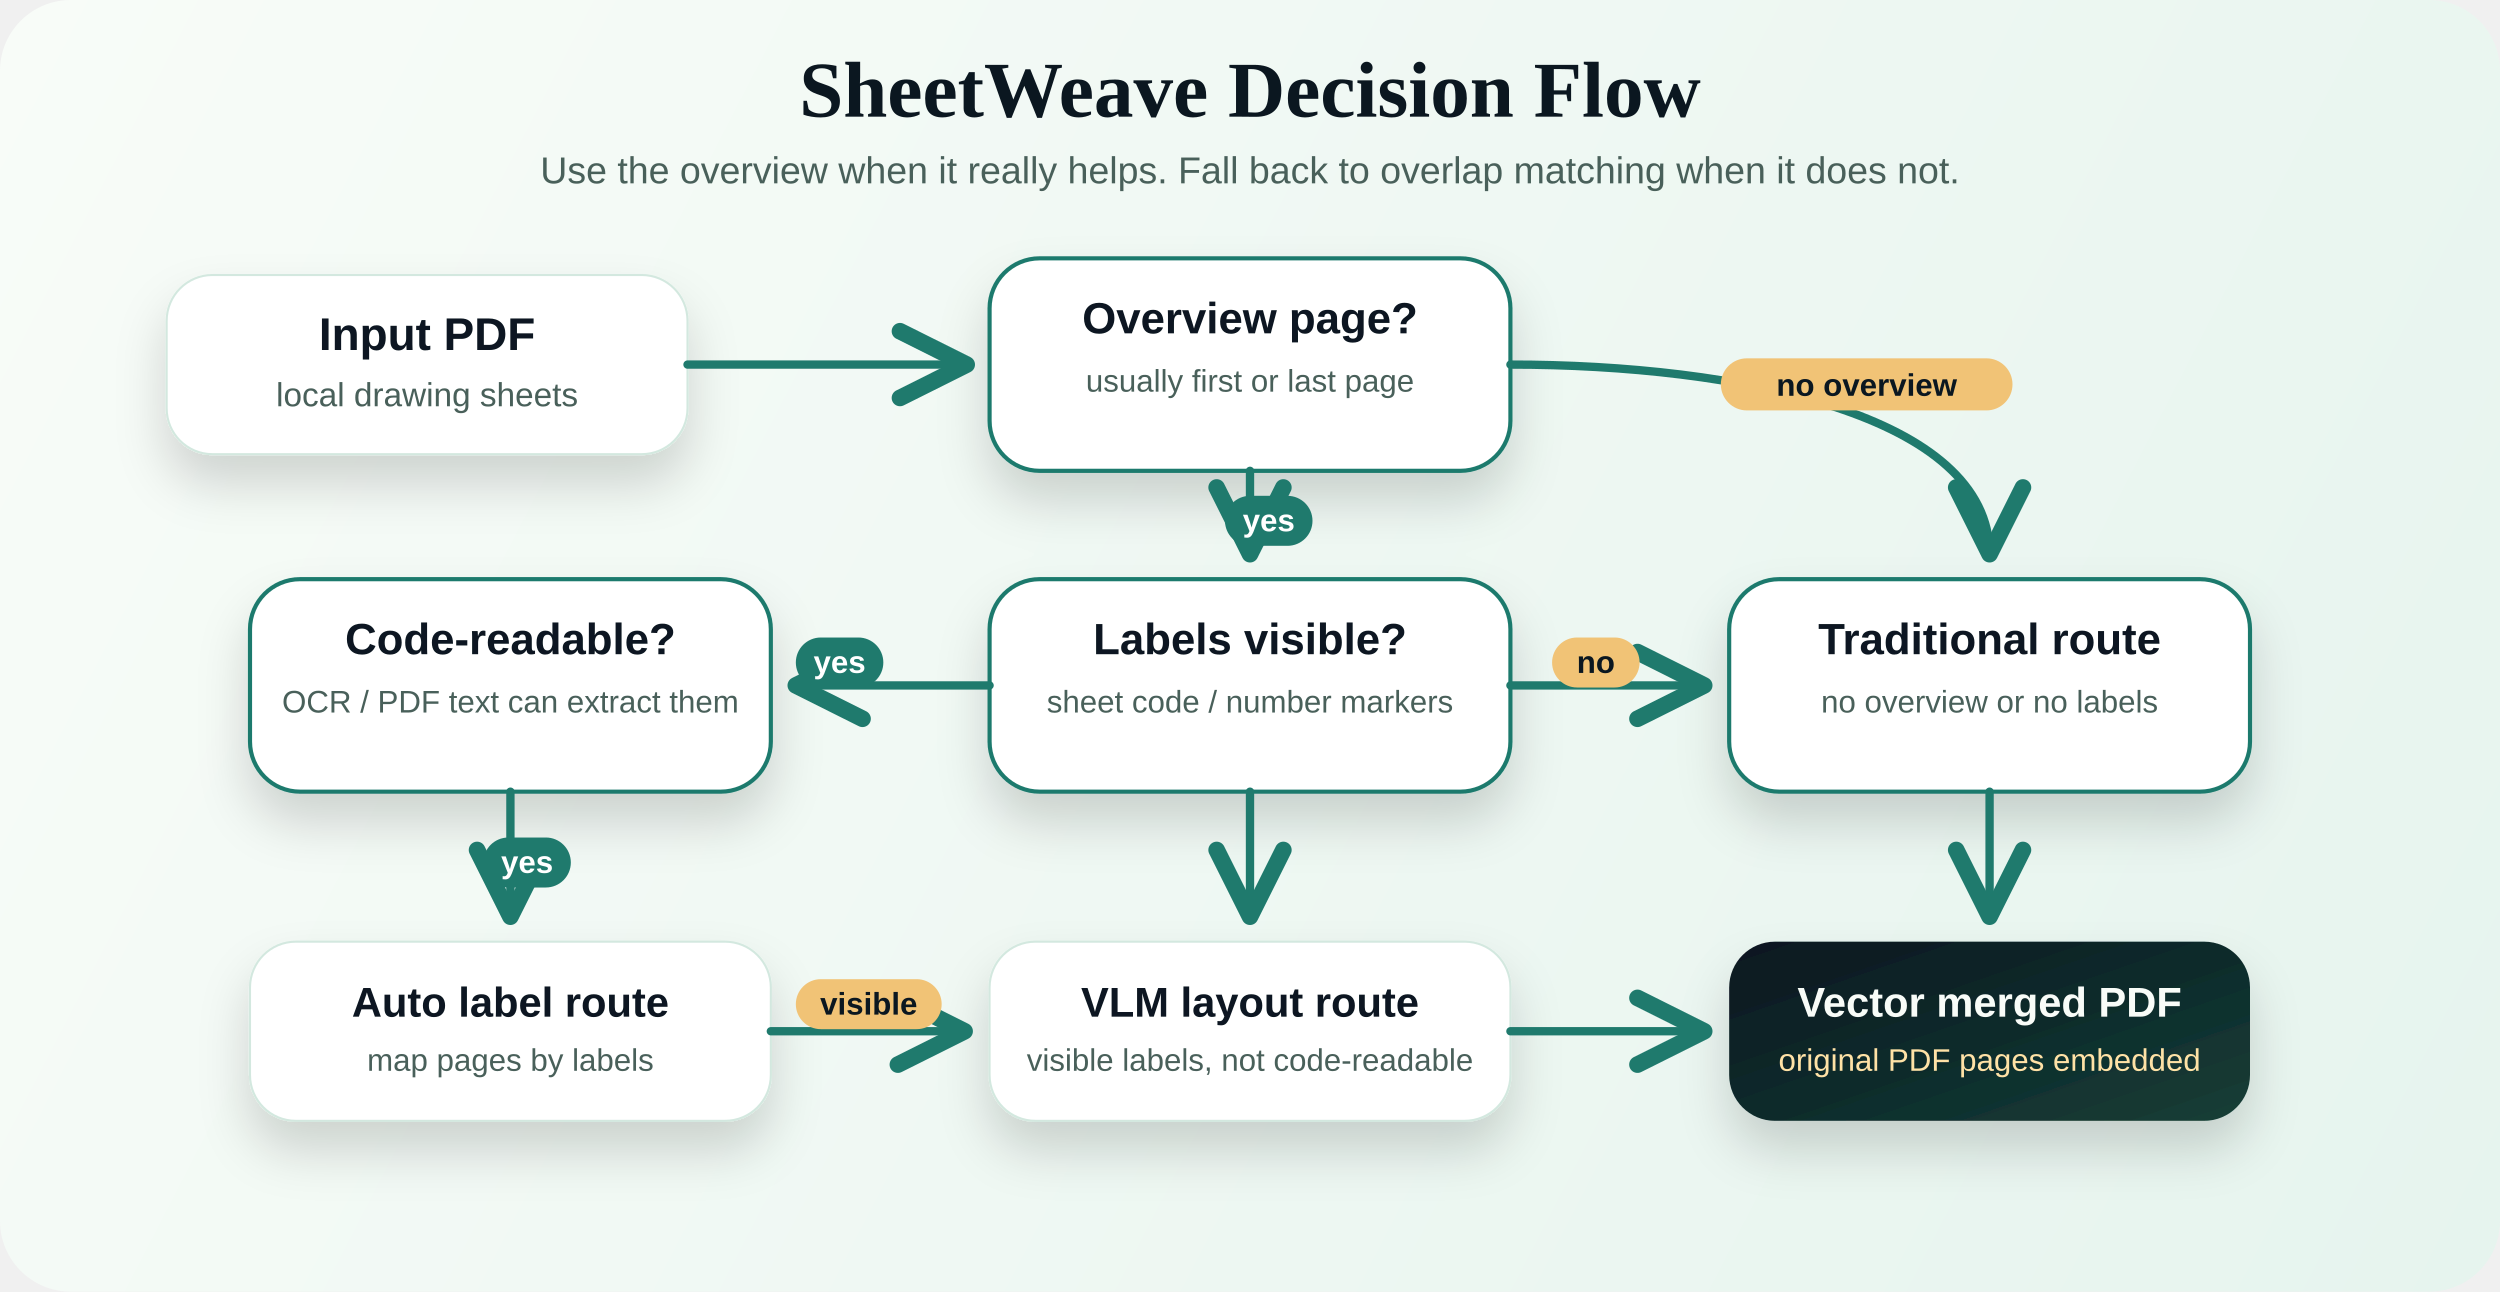
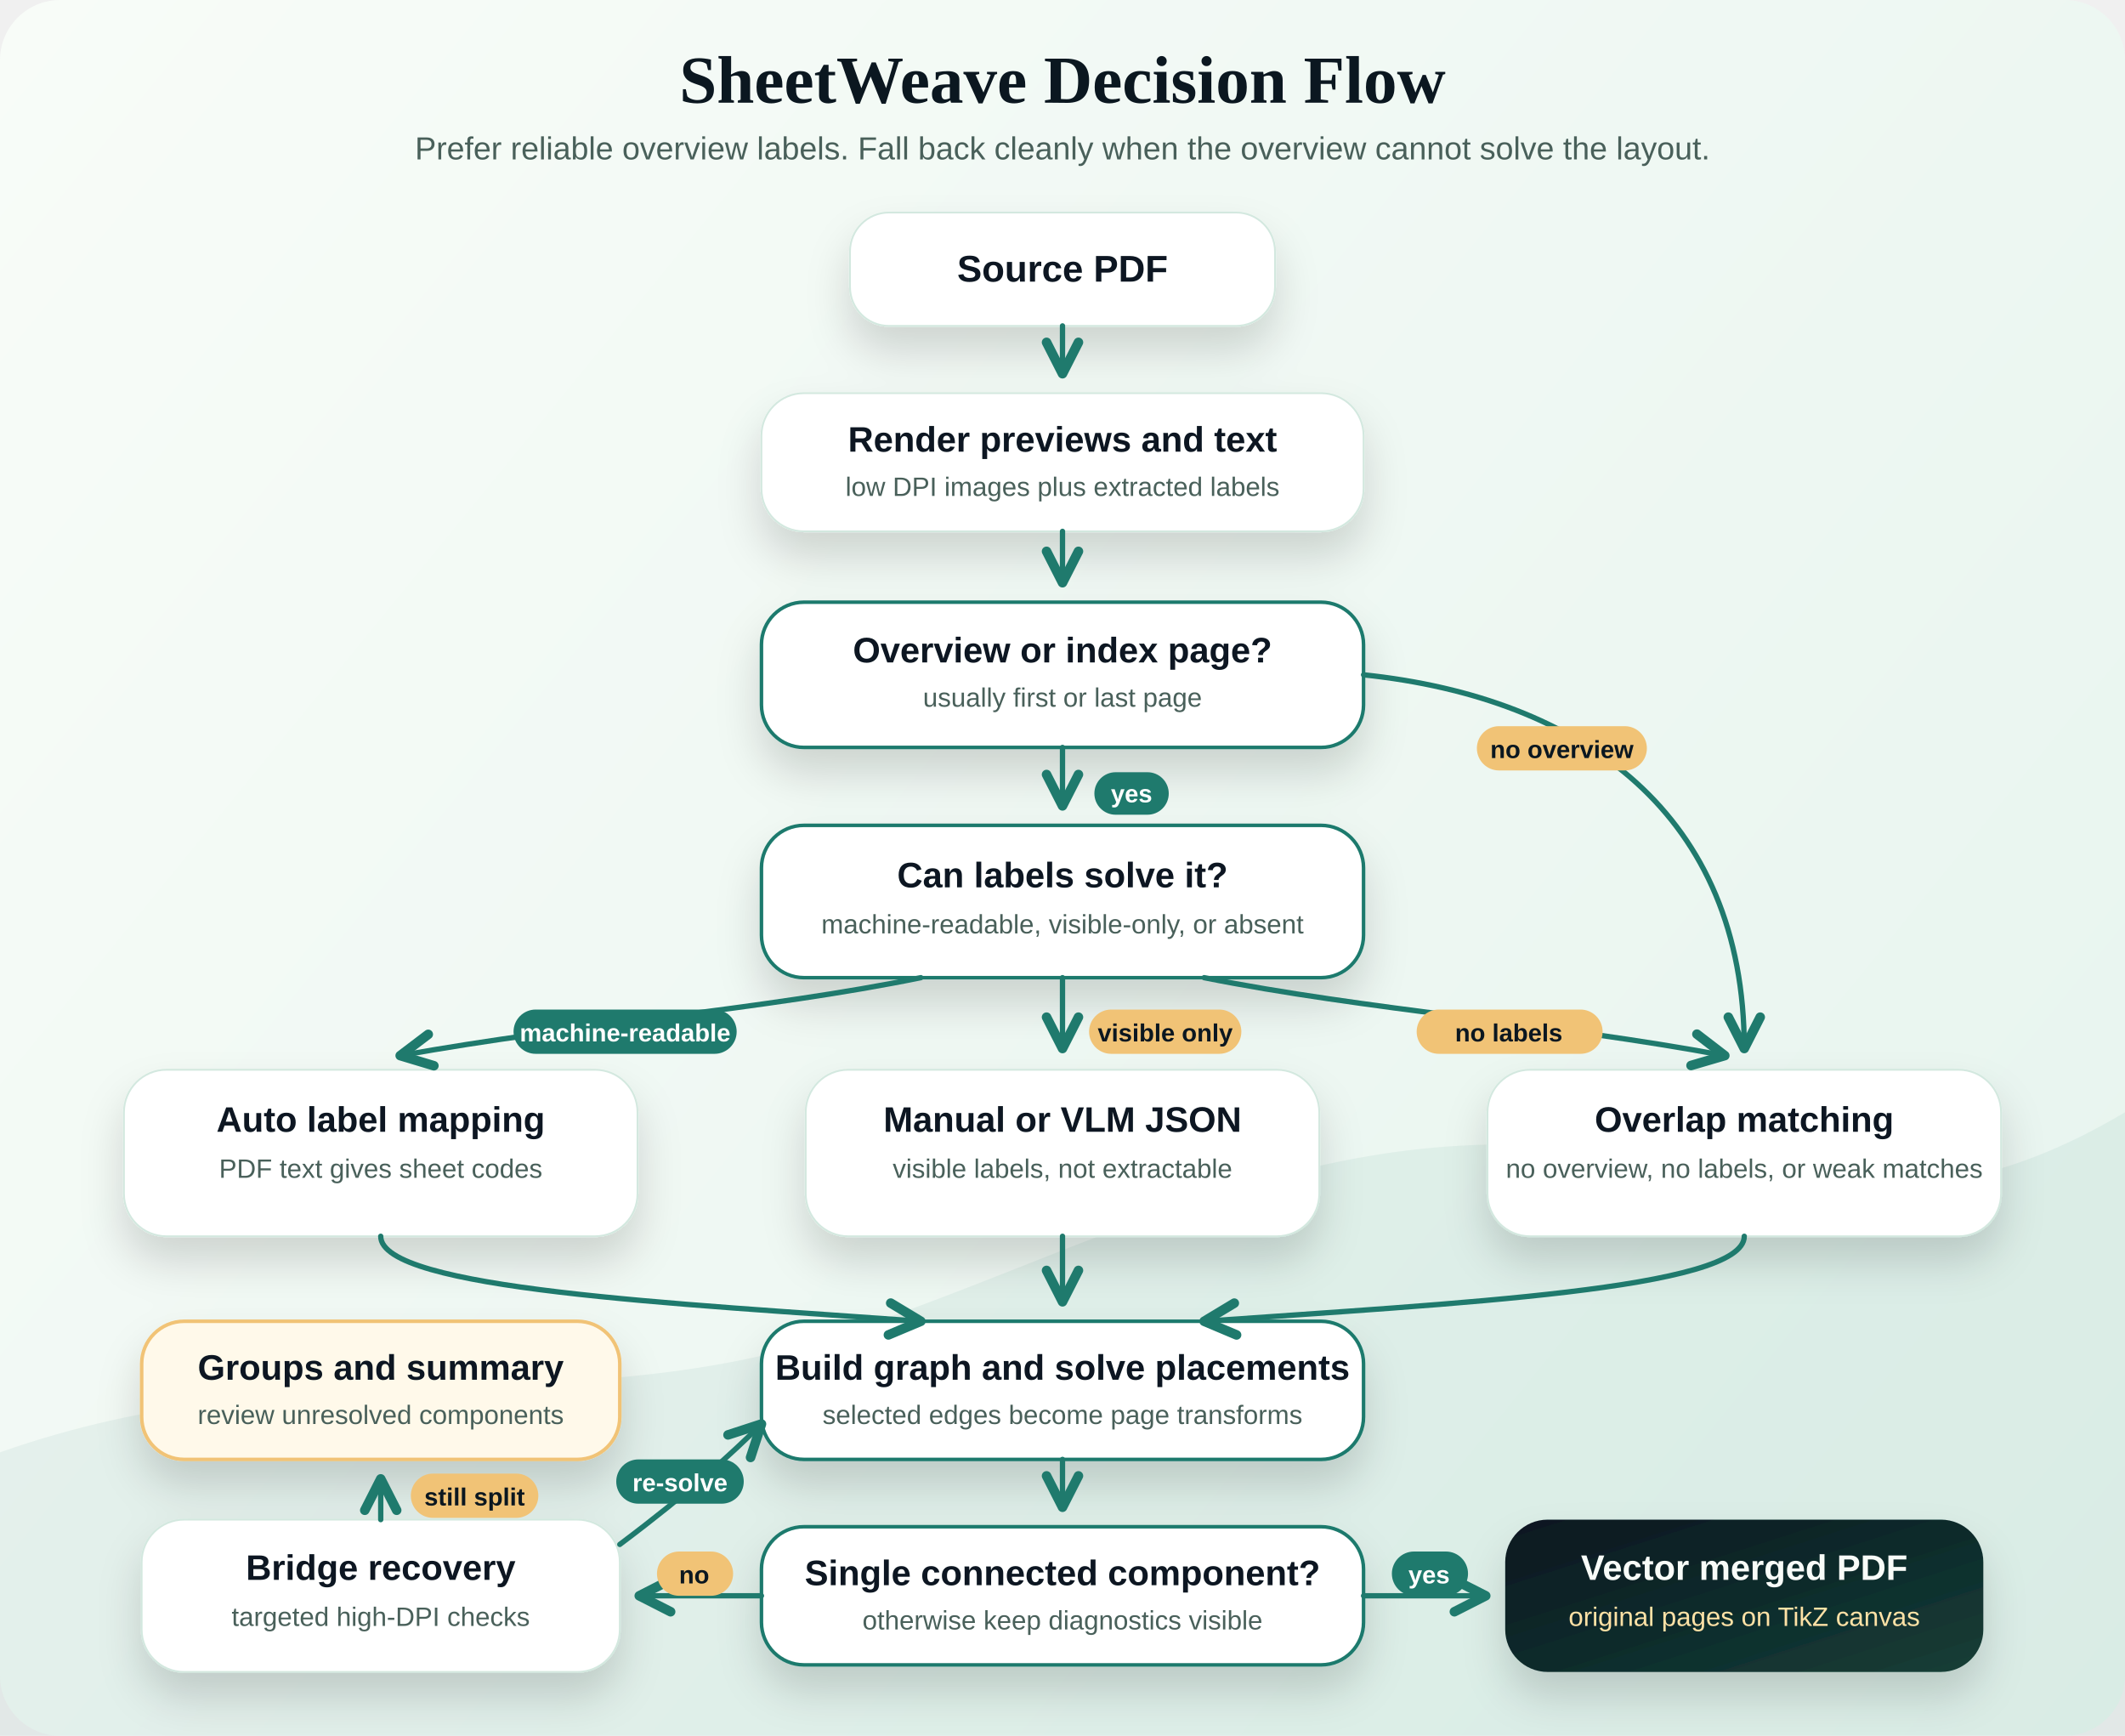
- <svg xmlns="http://www.w3.org/2000/svg" width="1200" height="620" viewBox="0 0 1200 620" fill="none" role="img" aria-labelledby="title desc">
+ <svg xmlns="http://www.w3.org/2000/svg" width="1200" height="980" viewBox="0 0 1200 980" fill="none" role="img" aria-labelledby="title desc">
  <defs>
-     <linearGradient id="bg" x1="0" y1="0" x2="1200" y2="620" gradientUnits="userSpaceOnUse">
+     <linearGradient id="bg" x1="0" y1="0" x2="1200" y2="980" gradientUnits="userSpaceOnUse">
      <stop stop-color="#F8FCF8" />
      <stop offset="1" stop-color="#E6F4EE" />
    </linearGradient>
    <linearGradient id="dark" x1="0" y1="0" x2="1" y2="1">
      <stop stop-color="#0B1720" />
      <stop offset="1" stop-color="#143E36" />
    </linearGradient>
-     <filter id="shadow" x="-12%" y="-18%" width="124%" height="136%">
-       <feDropShadow dx="0" dy="14" stdDeviation="12" flood-color="#061014" flood-opacity="0.16" />
+     <filter id="shadow" x="-14%" y="-20%" width="128%" height="142%">
+       <feDropShadow dx="0" dy="14" stdDeviation="12" flood-color="#061014" flood-opacity="0.15" />
    </filter>
-     <marker id="arrow" markerWidth="12" markerHeight="12" refX="10" refY="6" orient="auto" markerUnits="strokeWidth">
-       <path d="M2 2L10 6L2 10" stroke="#1F7A6D" stroke-width="2" fill="none" stroke-linecap="round" stroke-linejoin="round" />
+     <marker id="arrow" markerWidth="9" markerHeight="9" refX="7.4" refY="4.5" orient="auto" markerUnits="strokeWidth">
+       <path d="M1.5 1.5L7.4 4.5L1.5 7.5" stroke="#1F7A6D" stroke-width="1.8" fill="none" stroke-linecap="round" stroke-linejoin="round" />
    </marker>
  </defs>
-   <rect width="1200" height="620" rx="34" fill="url(#bg)" />
-   <text x="600" y="56" text-anchor="middle" fill="#0B1720" font-family="Georgia, 'Times New Roman', serif" font-size="38" font-weight="700">SheetWeave Decision Flow</text>
-   <text x="600" y="88" text-anchor="middle" fill="#49605A" font-family="Segoe UI, Arial, sans-serif" font-size="18">Use the overview when it really helps. Fall back to overlap matching when it does not.</text>
+   <rect width="1200" height="980" rx="34" fill="url(#bg)" />
+   <path d="M0 820C170 760 318 804 472 754C636 700 766 612 960 660C1074 688 1146 660 1200 628V980H0V820Z" fill="#1F7A6D" fill-opacity="0.07" />
+   <text x="600" y="58" text-anchor="middle" fill="#0B1720" font-family="Georgia, 'Times New Roman', serif" font-size="38" font-weight="700">SheetWeave Decision Flow</text>
+   <text x="600" y="90" text-anchor="middle" fill="#49605A" font-family="Segoe UI, Arial, sans-serif" font-size="18">Prefer reliable overview labels. Fall back cleanly when the overview cannot solve the layout.</text>
  <g filter="url(#shadow)" font-family="Segoe UI, Arial, sans-serif">
-     <rect x="80" y="132" width="250" height="86" rx="22" fill="#FFFFFF" stroke="#D3E8DF" />
-     <text x="205" y="168" text-anchor="middle" fill="#0B1720" font-size="22" font-weight="700">Input PDF</text>
-     <text x="205" y="195" text-anchor="middle" fill="#49605A" font-size="16">local drawing sheets</text>
-     <rect x="475" y="124" width="250" height="102" rx="24" fill="#FFFFFF" stroke="#1F7A6D" stroke-width="2" />
-     <text x="600" y="160" text-anchor="middle" fill="#0B1720" font-size="21" font-weight="700">Overview page?</text>
-     <text x="600" y="188" text-anchor="middle" fill="#49605A" font-size="15">usually first or last page</text>
-     <rect x="475" y="278" width="250" height="102" rx="24" fill="#FFFFFF" stroke="#1F7A6D" stroke-width="2" />
-     <text x="600" y="314" text-anchor="middle" fill="#0B1720" font-size="21" font-weight="700">Labels visible?</text>
-     <text x="600" y="342" text-anchor="middle" fill="#49605A" font-size="15">sheet code / number markers</text>
-     <rect x="120" y="278" width="250" height="102" rx="24" fill="#FFFFFF" stroke="#1F7A6D" stroke-width="2" />
-     <text x="245" y="314" text-anchor="middle" fill="#0B1720" font-size="21" font-weight="700">Code-readable?</text>
-     <text x="245" y="342" text-anchor="middle" fill="#49605A" font-size="15">OCR / PDF text can extract them</text>
-     <rect x="120" y="452" width="250" height="86" rx="22" fill="#FFFFFF" stroke="#D3E8DF" />
-     <text x="245" y="488" text-anchor="middle" fill="#0B1720" font-size="20" font-weight="700">Auto label route</text>
-     <text x="245" y="514" text-anchor="middle" fill="#49605A" font-size="15">map pages by labels</text>
-     <rect x="475" y="452" width="250" height="86" rx="22" fill="#FFFFFF" stroke="#D3E8DF" />
-     <text x="600" y="488" text-anchor="middle" fill="#0B1720" font-size="20" font-weight="700">VLM layout route</text>
-     <text x="600" y="514" text-anchor="middle" fill="#49605A" font-size="15">visible labels, not code-readable</text>
-     <rect x="830" y="278" width="250" height="102" rx="24" fill="#FFFFFF" stroke="#1F7A6D" stroke-width="2" />
-     <text x="955" y="314" text-anchor="middle" fill="#0B1720" font-size="21" font-weight="700">Traditional route</text>
-     <text x="955" y="342" text-anchor="middle" fill="#49605A" font-size="15">no overview or no labels</text>
-     <rect x="830" y="452" width="250" height="86" rx="22" fill="url(#dark)" />
-     <text x="955" y="488" text-anchor="middle" fill="#F8FCF8" font-size="20" font-weight="700">Vector merged PDF</text>
-     <text x="955" y="514" text-anchor="middle" fill="#FFE2A6" font-size="15">original PDF pages embedded</text>
+     <rect x="480" y="120" width="240" height="64" rx="22" fill="#FFFFFF" stroke="#D3E8DF" />
+     <text x="600" y="159" text-anchor="middle" fill="#0B1720" font-size="21" font-weight="700">Source PDF</text>
+     <rect x="430" y="222" width="340" height="78" rx="24" fill="#FFFFFF" stroke="#D3E8DF" />
+     <text x="600" y="255" text-anchor="middle" fill="#0B1720" font-size="20" font-weight="700">Render previews and text</text>
+     <text x="600" y="280" text-anchor="middle" fill="#49605A" font-size="15">low DPI images plus extracted labels</text>
+     <rect x="430" y="340" width="340" height="82" rx="24" fill="#FFFFFF" stroke="#1F7A6D" stroke-width="2" />
+     <text x="600" y="374" text-anchor="middle" fill="#0B1720" font-size="20" font-weight="700">Overview or index page?</text>
+     <text x="600" y="399" text-anchor="middle" fill="#49605A" font-size="15">usually first or last page</text>
+     <rect x="430" y="466" width="340" height="86" rx="24" fill="#FFFFFF" stroke="#1F7A6D" stroke-width="2" />
+     <text x="600" y="501" text-anchor="middle" fill="#0B1720" font-size="20" font-weight="700">Can labels solve it?</text>
+     <text x="600" y="527" text-anchor="middle" fill="#49605A" font-size="15">machine-readable, visible-only, or absent</text>
+     <rect x="70" y="604" width="290" height="94" rx="24" fill="#FFFFFF" stroke="#D3E8DF" />
+     <text x="215" y="639" text-anchor="middle" fill="#0B1720" font-size="20" font-weight="700">Auto label mapping</text>
+     <text x="215" y="665" text-anchor="middle" fill="#49605A" font-size="15">PDF text gives sheet codes</text>
+     <rect x="455" y="604" width="290" height="94" rx="24" fill="#FFFFFF" stroke="#D3E8DF" />
+     <text x="600" y="639" text-anchor="middle" fill="#0B1720" font-size="20" font-weight="700">Manual or VLM JSON</text>
+     <text x="600" y="665" text-anchor="middle" fill="#49605A" font-size="15">visible labels, not extractable</text>
+     <rect x="840" y="604" width="290" height="94" rx="24" fill="#FFFFFF" stroke="#D3E8DF" />
+     <text x="985" y="639" text-anchor="middle" fill="#0B1720" font-size="20" font-weight="700">Overlap matching</text>
+     <text x="985" y="665" text-anchor="middle" fill="#49605A" font-size="15">no overview, no labels, or weak matches</text>
+     <rect x="430" y="746" width="340" height="78" rx="24" fill="#FFFFFF" stroke="#1F7A6D" stroke-width="2" />
+     <text x="600" y="779" text-anchor="middle" fill="#0B1720" font-size="20" font-weight="700">Build graph and solve placements</text>
+     <text x="600" y="804" text-anchor="middle" fill="#49605A" font-size="15">selected edges become page transforms</text>
+     <rect x="430" y="862" width="340" height="78" rx="24" fill="#FFFFFF" stroke="#1F7A6D" stroke-width="2" />
+     <text x="600" y="895" text-anchor="middle" fill="#0B1720" font-size="20" font-weight="700">Single connected component?</text>
+     <text x="600" y="920" text-anchor="middle" fill="#49605A" font-size="15">otherwise keep diagnostics visible</text>
+     <rect x="80" y="858" width="270" height="86" rx="24" fill="#FFFFFF" stroke="#D3E8DF" />
+     <text x="215" y="892" text-anchor="middle" fill="#0B1720" font-size="20" font-weight="700">Bridge recovery</text>
+     <text x="215" y="918" text-anchor="middle" fill="#49605A" font-size="15">targeted high-DPI checks</text>
+     <rect x="850" y="858" width="270" height="86" rx="24" fill="url(#dark)" />
+     <text x="985" y="892" text-anchor="middle" fill="#F8FCF8" font-size="20" font-weight="700">Vector merged PDF</text>
+     <text x="985" y="918" text-anchor="middle" fill="#FFE2A6" font-size="15">original pages on TikZ canvas</text>
+     <rect x="80" y="746" width="270" height="78" rx="24" fill="#FFF9EA" stroke="#F1C376" stroke-width="2" />
+     <text x="215" y="779" text-anchor="middle" fill="#0B1720" font-size="20" font-weight="700">Groups and summary</text>
+     <text x="215" y="804" text-anchor="middle" fill="#49605A" font-size="15">review unresolved components</text>
  </g>
-   <g stroke="#1F7A6D" stroke-width="4" stroke-linecap="round" marker-end="url(#arrow)">
-     <path d="M330 175H464" />
-     <path d="M600 226V266" />
-     <path d="M475 329H382" />
-     <path d="M245 380V440" />
-     <path d="M600 380V440" />
-     <path d="M725 329H818" />
-     <path d="M955 380V440" />
-     <path d="M370 495H463" />
-     <path d="M725 495H818" />
+   <g stroke="#1F7A6D" stroke-width="3" stroke-linecap="round" marker-end="url(#arrow)">
+     <path d="M600 184V211" />
+     <path d="M600 300V329" />
+     <path d="M600 422V455" />
+     <path d="M520 552C432 570 326 578 226 596" />
+     <path d="M600 552V592" />
+     <path d="M680 552C770 570 878 578 974 596" />
+     <path d="M215 698C215 728 382 736 520 746" />
+     <path d="M600 698V735" />
+     <path d="M985 698C985 728 820 736 680 746" />
+     <path d="M600 824V851" />
+     <path d="M770 901H839" />
+     <path d="M430 901H361" />
+     <path d="M215 858V835" />
+     <path d="M350 872C390 842 414 820 430 804" />
  </g>
-   <g font-family="Segoe UI, Arial, sans-serif" font-size="15" font-weight="700">
-     <rect x="588" y="238" width="42" height="24" rx="12" fill="#1F7A6D" />
-     <text x="609" y="255" text-anchor="middle" fill="#FFFFFF">yes</text>
-     <rect x="382" y="306" width="42" height="24" rx="12" fill="#1F7A6D" />
-     <text x="403" y="323" text-anchor="middle" fill="#FFFFFF">yes</text>
-     <rect x="745" y="306" width="42" height="24" rx="12" fill="#F1C376" />
-     <text x="766" y="323" text-anchor="middle" fill="#0B1720">no</text>
-     <rect x="232" y="402" width="42" height="24" rx="12" fill="#1F7A6D" />
-     <text x="253" y="419" text-anchor="middle" fill="#FFFFFF">yes</text>
-     <rect x="382" y="470" width="70" height="24" rx="12" fill="#F1C376" />
-     <text x="417" y="487" text-anchor="middle" fill="#0B1720">visible</text>
+   <path d="M770 381C894 394 985 460 985 592" stroke="#1F7A6D" stroke-width="3" stroke-linecap="round" marker-end="url(#arrow)" />
+   <g font-family="Segoe UI, Arial, sans-serif" font-size="14" font-weight="700">
+     <rect x="618" y="436" width="42" height="24" rx="12" fill="#1F7A6D" />
+     <text x="639" y="453" text-anchor="middle" fill="#FFFFFF">yes</text>
+     <rect x="834" y="410" width="96" height="25" rx="12.5" fill="#F1C376" />
+     <text x="882" y="428" text-anchor="middle" fill="#0B1720">no overview</text>
+     <rect x="290" y="570" width="126" height="25" rx="12.5" fill="#1F7A6D" />
+     <text x="353" y="588" text-anchor="middle" fill="#FFFFFF">machine-readable</text>
+     <rect x="615" y="570" width="86" height="25" rx="12.5" fill="#F1C376" />
+     <text x="658" y="588" text-anchor="middle" fill="#0B1720">visible only</text>
+     <rect x="800" y="570" width="105" height="25" rx="12.5" fill="#F1C376" />
+     <text x="852" y="588" text-anchor="middle" fill="#0B1720">no labels</text>
+     <rect x="786" y="876" width="43" height="25" rx="12.5" fill="#1F7A6D" />
+     <text x="807" y="894" text-anchor="middle" fill="#FFFFFF">yes</text>
+     <rect x="371" y="876" width="43" height="25" rx="12.5" fill="#F1C376" />
+     <text x="392" y="894" text-anchor="middle" fill="#0B1720">no</text>
+     <rect x="348" y="824" width="72" height="25" rx="12.5" fill="#1F7A6D" />
+     <text x="384" y="842" text-anchor="middle" fill="#FFFFFF">re-solve</text>
+     <rect x="232" y="832" width="72" height="25" rx="12.5" fill="#F1C376" />
+     <text x="268" y="850" text-anchor="middle" fill="#0B1720">still split</text>
  </g>
-   <path d="M725 175C834 175 955 199 955 266" stroke="#1F7A6D" stroke-width="4" stroke-linecap="round" marker-end="url(#arrow)" />
-   <rect x="826" y="172" width="140" height="25" rx="12.5" fill="#F1C376" />
-   <text x="896" y="190" text-anchor="middle" fill="#0B1720" font-family="Segoe UI, Arial, sans-serif" font-size="15" font-weight="700">no overview</text>
</svg>
